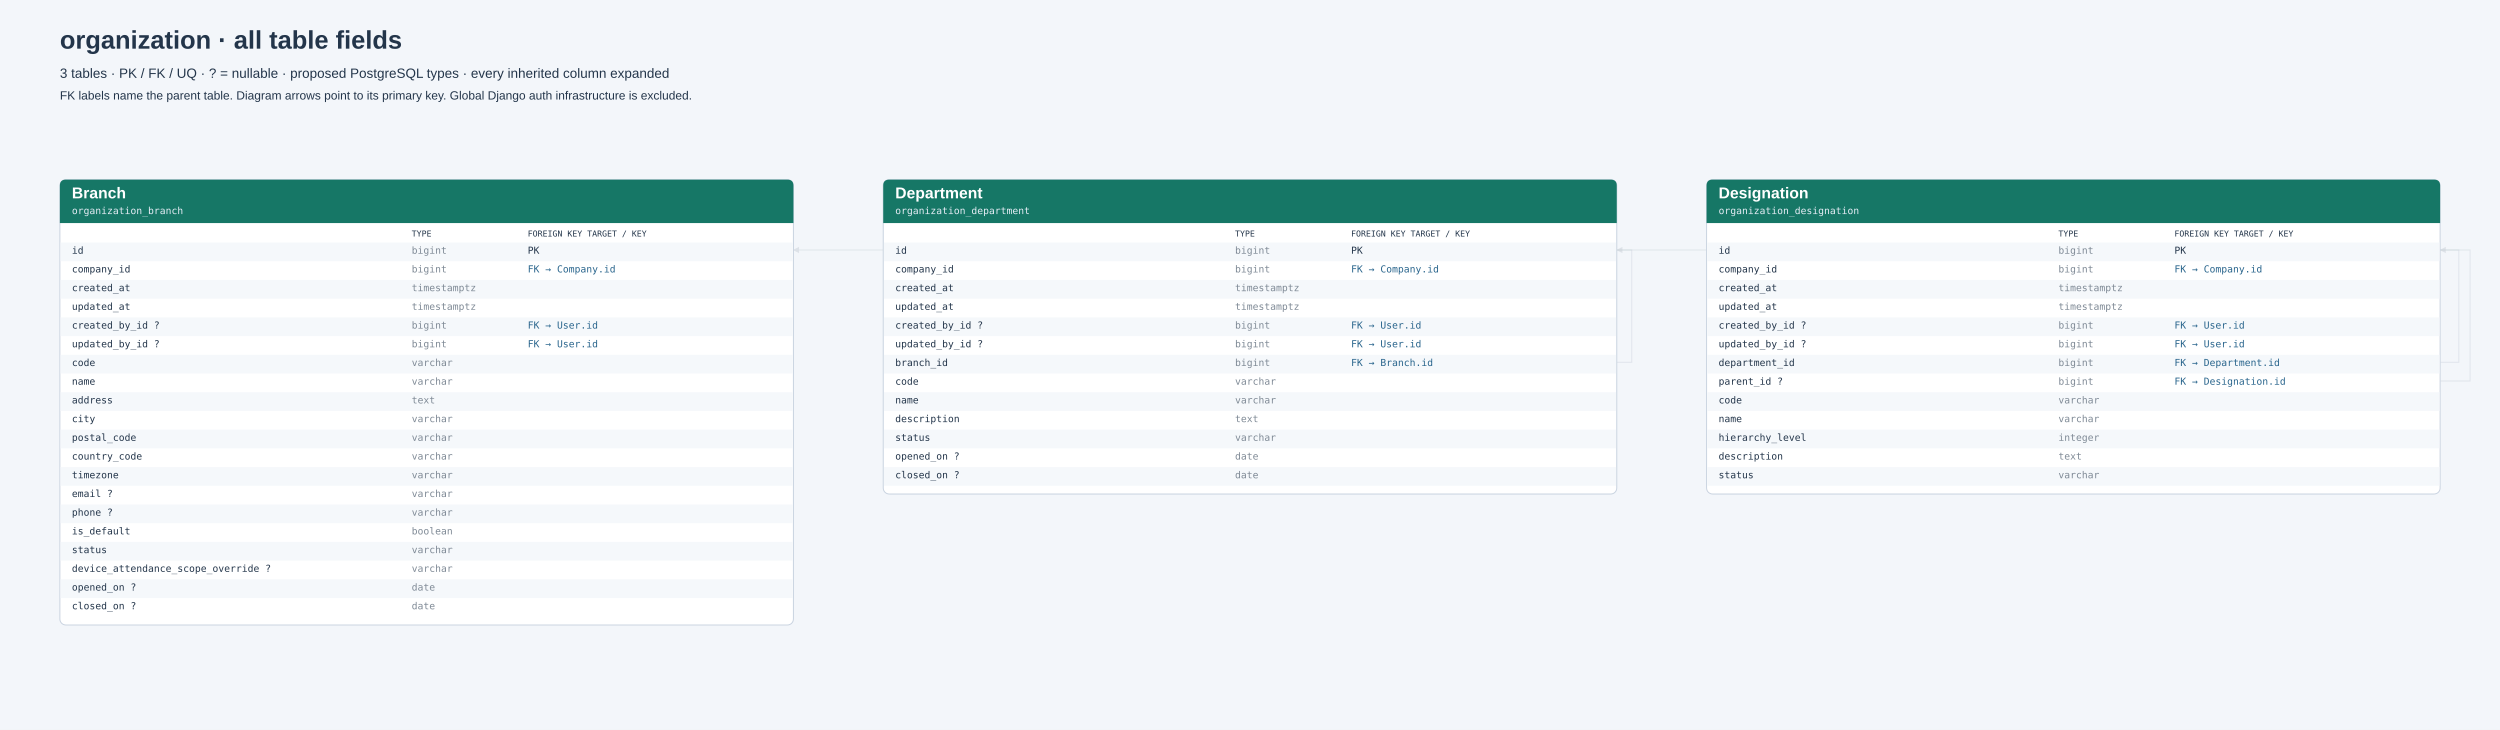
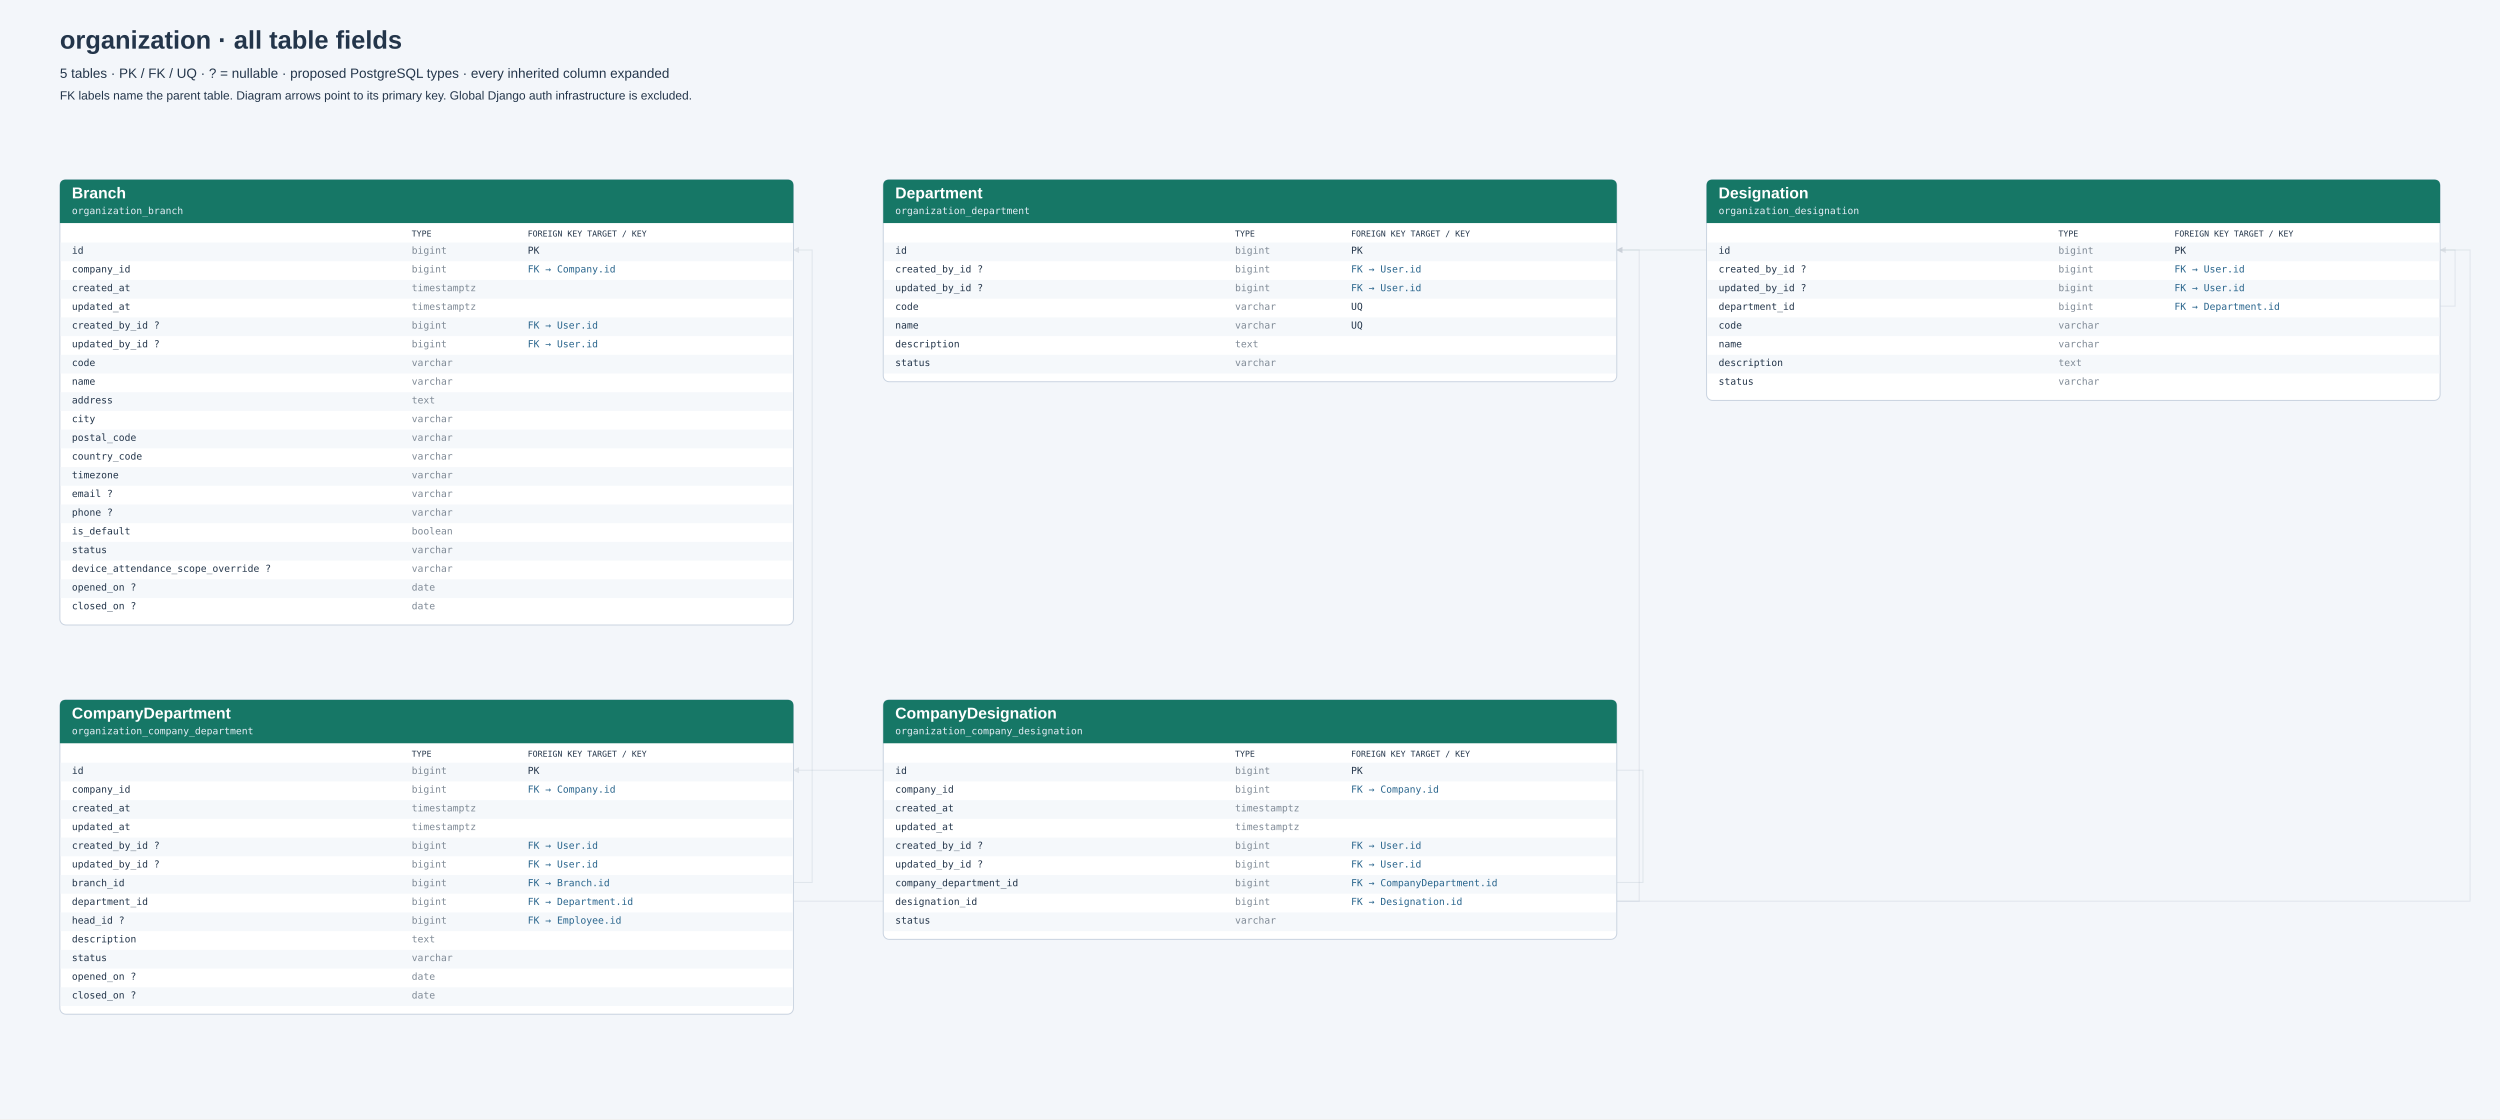
- <svg xmlns="http://www.w3.org/2000/svg" width="3340" height="975" viewBox="0 0 3340 975" role="img" aria-labelledby="diagram-title">
+ <svg xmlns="http://www.w3.org/2000/svg" width="3340" height="1495" viewBox="0 0 3340 1495" role="img" aria-labelledby="diagram-title">
  <defs>
    <marker id="arrow" viewBox="0 0 10 10" refX="9" refY="5" markerWidth="6" markerHeight="6" orient="auto-start-reverse">
      <path d="M0,0 L10,5 L0,10 z" fill="#7b8798" />
    </marker>
  </defs>
  <style>text{font-family:Consolas,monospace;fill:#23354a}.heading{font-family:Segoe UI,Arial,sans-serif}.edge{fill:none;stroke:#8b9aad;stroke-width:1.4;opacity:.18;marker-end:url(#arrow)}.edge.shared{opacity:.07}.edge.active{stroke:#db6c28;stroke-width:3;opacity:.9}.table .border{fill:white;stroke:#c8d2df;stroke-width:1.3}.table.selected .border{stroke:#dc712b;stroke-width:4}.table.dim{opacity:.22}.fieldtext{font-size:13px}.target{fill:#28648c}.nullable{fill:#7e8995}.table{cursor:pointer}</style>
  <rect width="100%" height="100%" fill="#f3f6fa" />
  <text x="80" y="65" class="heading" font-size="34" font-weight="700">organization · all table fields</text>
-   <text x="80" y="104" class="heading" font-size="18">3 tables · PK / FK / UQ · ? = nullable · proposed PostgreSQL types · every inherited column expanded</text>
+   <text x="80" y="104" class="heading" font-size="18">5 tables · PK / FK / UQ · ? = nullable · proposed PostgreSQL types · every inherited column expanded</text>
  <text x="80" y="133" class="heading" font-size="16">FK labels name the parent table. Diagram arrows point to its primary key. Global Django auth infrastructure is excluded.</text>
  <g id="relation-lines">
-     <path class="edge" data-from="Department" data-to="Branch" data-field="branch_id" d="M2160,484 H2180 V334 H1060" />
-     <path class="edge" data-from="Designation" data-to="Department" data-field="department_id" d="M3260,484 H3285 V334 H2160" />
-     <path class="edge" data-from="Designation" data-to="Designation" data-field="parent_id" d="M3260,509 H3300 V334 H3260" />
+     <path class="edge" data-from="Designation" data-to="Department" data-field="department_id" d="M3260,409 H3280 V334 H2160" />
+     <path class="edge" data-from="CompanyDepartment" data-to="Branch" data-field="branch_id" d="M1060,1179 H1085 V334 H1060" />
+     <path class="edge" data-from="CompanyDepartment" data-to="Department" data-field="department_id" d="M1060,1204 H2190 V334 H2160" />
+     <path class="edge" data-from="CompanyDesignation" data-to="CompanyDepartment" data-field="company_department_id" d="M2160,1179 H2195 V1029 H1060" />
+     <path class="edge" data-from="CompanyDesignation" data-to="Designation" data-field="designation_id" d="M2160,1204 H3300 V334 H3260" />
  </g>
  <g class="table" id="table-Branch" data-name="Branch" tabindex="0" aria-label="Branch table" transform="translate(80,240)">
    <rect class="border" rx="8" width="980" height="595" />
    <path d="M8 0 H972 Q980 0 980 8 V58 H0 V8 Q0 0 8 0" fill="#167766" />
    <text x="16" y="25" class="heading" style="fill:white" font-size="21" font-weight="600">Branch</text>
    <text x="16" y="46" style="fill:#e7edf6" font-size="13">organization_branch</text>
    <text x="470" y="76" font-size="11" fill="#7f8996">TYPE</text>
    <text x="625" y="76" font-size="11">FOREIGN KEY TARGET / KEY</text>
    <rect x="1" y="84" width="978" height="25" fill="#f5f8fb" />
    <g>
      <text class="fieldtext" x="16" y="99">id</text>
      <text class="fieldtext nullable" x="470" y="99">bigint</text>
      <text class="fieldtext" x="625" y="99">PK</text>
    </g>
    <g>
      <text class="fieldtext" x="16" y="124">company_id</text>
      <text class="fieldtext nullable" x="470" y="124">bigint</text>
      <a href="../ATTENDANCE_SCHEMA.html#table-Company">
        <text class="fieldtext target" x="625" y="124">FK → Company.id</text>
      </a>
    </g>
    <rect x="1" y="134" width="978" height="25" fill="#f5f8fb" />
    <g>
      <text class="fieldtext" x="16" y="149">created_at</text>
      <text class="fieldtext nullable" x="470" y="149">timestamptz</text>
      <text class="fieldtext" x="625" y="149" />
    </g>
    <g>
      <text class="fieldtext" x="16" y="174">updated_at</text>
      <text class="fieldtext nullable" x="470" y="174">timestamptz</text>
      <text class="fieldtext" x="625" y="174" />
    </g>
    <rect x="1" y="184" width="978" height="25" fill="#f5f8fb" />
    <g>
      <text class="fieldtext" x="16" y="199">created_by_id ?</text>
      <text class="fieldtext nullable" x="470" y="199">bigint</text>
      <a href="../ATTENDANCE_SCHEMA.html#table-User">
        <text class="fieldtext target" x="625" y="199">FK → User.id</text>
      </a>
    </g>
    <g>
      <text class="fieldtext" x="16" y="224">updated_by_id ?</text>
      <text class="fieldtext nullable" x="470" y="224">bigint</text>
      <a href="../ATTENDANCE_SCHEMA.html#table-User">
        <text class="fieldtext target" x="625" y="224">FK → User.id</text>
      </a>
    </g>
    <rect x="1" y="234" width="978" height="25" fill="#f5f8fb" />
    <g>
      <text class="fieldtext" x="16" y="249">code</text>
      <text class="fieldtext nullable" x="470" y="249">varchar</text>
      <text class="fieldtext" x="625" y="249" />
    </g>
    <g>
      <text class="fieldtext" x="16" y="274">name</text>
      <text class="fieldtext nullable" x="470" y="274">varchar</text>
      <text class="fieldtext" x="625" y="274" />
    </g>
    <rect x="1" y="284" width="978" height="25" fill="#f5f8fb" />
    <g>
      <text class="fieldtext" x="16" y="299">address</text>
      <text class="fieldtext nullable" x="470" y="299">text</text>
      <text class="fieldtext" x="625" y="299" />
    </g>
    <g>
      <text class="fieldtext" x="16" y="324">city</text>
      <text class="fieldtext nullable" x="470" y="324">varchar</text>
      <text class="fieldtext" x="625" y="324" />
    </g>
    <rect x="1" y="334" width="978" height="25" fill="#f5f8fb" />
    <g>
      <text class="fieldtext" x="16" y="349">postal_code</text>
      <text class="fieldtext nullable" x="470" y="349">varchar</text>
      <text class="fieldtext" x="625" y="349" />
    </g>
    <g>
      <text class="fieldtext" x="16" y="374">country_code</text>
      <text class="fieldtext nullable" x="470" y="374">varchar</text>
      <text class="fieldtext" x="625" y="374" />
    </g>
    <rect x="1" y="384" width="978" height="25" fill="#f5f8fb" />
    <g>
      <text class="fieldtext" x="16" y="399">timezone</text>
      <text class="fieldtext nullable" x="470" y="399">varchar</text>
      <text class="fieldtext" x="625" y="399" />
    </g>
    <g>
      <text class="fieldtext" x="16" y="424">email ?</text>
      <text class="fieldtext nullable" x="470" y="424">varchar</text>
      <text class="fieldtext" x="625" y="424" />
    </g>
    <rect x="1" y="434" width="978" height="25" fill="#f5f8fb" />
    <g>
      <text class="fieldtext" x="16" y="449">phone ?</text>
      <text class="fieldtext nullable" x="470" y="449">varchar</text>
      <text class="fieldtext" x="625" y="449" />
    </g>
    <g>
      <text class="fieldtext" x="16" y="474">is_default</text>
      <text class="fieldtext nullable" x="470" y="474">boolean</text>
      <text class="fieldtext" x="625" y="474" />
    </g>
    <rect x="1" y="484" width="978" height="25" fill="#f5f8fb" />
    <g>
      <text class="fieldtext" x="16" y="499">status</text>
      <text class="fieldtext nullable" x="470" y="499">varchar</text>
      <text class="fieldtext" x="625" y="499" />
    </g>
    <g>
      <text class="fieldtext" x="16" y="524">device_attendance_scope_override ?</text>
      <text class="fieldtext nullable" x="470" y="524">varchar</text>
      <text class="fieldtext" x="625" y="524" />
    </g>
    <rect x="1" y="534" width="978" height="25" fill="#f5f8fb" />
    <g>
      <text class="fieldtext" x="16" y="549">opened_on ?</text>
      <text class="fieldtext nullable" x="470" y="549">date</text>
      <text class="fieldtext" x="625" y="549" />
    </g>
    <g>
      <text class="fieldtext" x="16" y="574">closed_on ?</text>
      <text class="fieldtext nullable" x="470" y="574">date</text>
      <text class="fieldtext" x="625" y="574" />
    </g>
  </g>
  <g class="table" id="table-Department" data-name="Department" tabindex="0" aria-label="Department table" transform="translate(1180,240)">
-     <rect class="border" rx="8" width="980" height="420" />
+     <rect class="border" rx="8" width="980" height="270" />
    <path d="M8 0 H972 Q980 0 980 8 V58 H0 V8 Q0 0 8 0" fill="#167766" />
    <text x="16" y="25" class="heading" style="fill:white" font-size="21" font-weight="600">Department</text>
    <text x="16" y="46" style="fill:#e7edf6" font-size="13">organization_department</text>
    <text x="470" y="76" font-size="11" fill="#7f8996">TYPE</text>
    <text x="625" y="76" font-size="11">FOREIGN KEY TARGET / KEY</text>
    <rect x="1" y="84" width="978" height="25" fill="#f5f8fb" />
    <g>
      <text class="fieldtext" x="16" y="99">id</text>
      <text class="fieldtext nullable" x="470" y="99">bigint</text>
      <text class="fieldtext" x="625" y="99">PK</text>
    </g>
    <g>
-       <text class="fieldtext" x="16" y="124">company_id</text>
+       <text class="fieldtext" x="16" y="124">created_by_id ?</text>
      <text class="fieldtext nullable" x="470" y="124">bigint</text>
-       <a href="../ATTENDANCE_SCHEMA.html#table-Company">
-         <text class="fieldtext target" x="625" y="124">FK → Company.id</text>
+       <a href="../ATTENDANCE_SCHEMA.html#table-User">
+         <text class="fieldtext target" x="625" y="124">FK → User.id</text>
      </a>
    </g>
    <rect x="1" y="134" width="978" height="25" fill="#f5f8fb" />
    <g>
-       <text class="fieldtext" x="16" y="149">created_at</text>
-       <text class="fieldtext nullable" x="470" y="149">timestamptz</text>
-       <text class="fieldtext" x="625" y="149" />
-     </g>
-     <g>
-       <text class="fieldtext" x="16" y="174">updated_at</text>
-       <text class="fieldtext nullable" x="470" y="174">timestamptz</text>
-       <text class="fieldtext" x="625" y="174" />
+       <text class="fieldtext" x="16" y="149">updated_by_id ?</text>
+       <text class="fieldtext nullable" x="470" y="149">bigint</text>
+       <a href="../ATTENDANCE_SCHEMA.html#table-User">
+         <text class="fieldtext target" x="625" y="149">FK → User.id</text>
+       </a>
+     </g>
+     <g>
+       <text class="fieldtext" x="16" y="174">code</text>
+       <text class="fieldtext nullable" x="470" y="174">varchar</text>
+       <text class="fieldtext" x="625" y="174">UQ</text>
    </g>
    <rect x="1" y="184" width="978" height="25" fill="#f5f8fb" />
    <g>
-       <text class="fieldtext" x="16" y="199">created_by_id ?</text>
-       <text class="fieldtext nullable" x="470" y="199">bigint</text>
-       <a href="../ATTENDANCE_SCHEMA.html#table-User">
-         <text class="fieldtext target" x="625" y="199">FK → User.id</text>
-       </a>
-     </g>
-     <g>
-       <text class="fieldtext" x="16" y="224">updated_by_id ?</text>
-       <text class="fieldtext nullable" x="470" y="224">bigint</text>
-       <a href="../ATTENDANCE_SCHEMA.html#table-User">
-         <text class="fieldtext target" x="625" y="224">FK → User.id</text>
-       </a>
+       <text class="fieldtext" x="16" y="199">name</text>
+       <text class="fieldtext nullable" x="470" y="199">varchar</text>
+       <text class="fieldtext" x="625" y="199">UQ</text>
+     </g>
+     <g>
+       <text class="fieldtext" x="16" y="224">description</text>
+       <text class="fieldtext nullable" x="470" y="224">text</text>
+       <text class="fieldtext" x="625" y="224" />
    </g>
    <rect x="1" y="234" width="978" height="25" fill="#f5f8fb" />
    <g>
-       <text class="fieldtext" x="16" y="249">branch_id</text>
-       <text class="fieldtext nullable" x="470" y="249">bigint</text>
-       <a href="#table-Branch">
-         <text class="fieldtext target" x="625" y="249">FK → Branch.id</text>
-       </a>
-     </g>
-     <g>
-       <text class="fieldtext" x="16" y="274">code</text>
-       <text class="fieldtext nullable" x="470" y="274">varchar</text>
-       <text class="fieldtext" x="625" y="274" />
-     </g>
-     <rect x="1" y="284" width="978" height="25" fill="#f5f8fb" />
-     <g>
-       <text class="fieldtext" x="16" y="299">name</text>
-       <text class="fieldtext nullable" x="470" y="299">varchar</text>
-       <text class="fieldtext" x="625" y="299" />
-     </g>
-     <g>
-       <text class="fieldtext" x="16" y="324">description</text>
-       <text class="fieldtext nullable" x="470" y="324">text</text>
-       <text class="fieldtext" x="625" y="324" />
-     </g>
-     <rect x="1" y="334" width="978" height="25" fill="#f5f8fb" />
-     <g>
-       <text class="fieldtext" x="16" y="349">status</text>
-       <text class="fieldtext nullable" x="470" y="349">varchar</text>
-       <text class="fieldtext" x="625" y="349" />
-     </g>
-     <g>
-       <text class="fieldtext" x="16" y="374">opened_on ?</text>
-       <text class="fieldtext nullable" x="470" y="374">date</text>
-       <text class="fieldtext" x="625" y="374" />
-     </g>
-     <rect x="1" y="384" width="978" height="25" fill="#f5f8fb" />
-     <g>
-       <text class="fieldtext" x="16" y="399">closed_on ?</text>
-       <text class="fieldtext nullable" x="470" y="399">date</text>
-       <text class="fieldtext" x="625" y="399" />
+       <text class="fieldtext" x="16" y="249">status</text>
+       <text class="fieldtext nullable" x="470" y="249">varchar</text>
+       <text class="fieldtext" x="625" y="249" />
    </g>
  </g>
  <g class="table" id="table-Designation" data-name="Designation" tabindex="0" aria-label="Designation table" transform="translate(2280,240)">
-     <rect class="border" rx="8" width="980" height="420" />
+     <rect class="border" rx="8" width="980" height="295" />
    <path d="M8 0 H972 Q980 0 980 8 V58 H0 V8 Q0 0 8 0" fill="#167766" />
    <text x="16" y="25" class="heading" style="fill:white" font-size="21" font-weight="600">Designation</text>
    <text x="16" y="46" style="fill:#e7edf6" font-size="13">organization_designation</text>
    <text x="470" y="76" font-size="11" fill="#7f8996">TYPE</text>
    <text x="625" y="76" font-size="11">FOREIGN KEY TARGET / KEY</text>
    <rect x="1" y="84" width="978" height="25" fill="#f5f8fb" />
    <g>
      <text class="fieldtext" x="16" y="99">id</text>
      <text class="fieldtext nullable" x="470" y="99">bigint</text>
      <text class="fieldtext" x="625" y="99">PK</text>
    </g>
    <g>
+       <text class="fieldtext" x="16" y="124">created_by_id ?</text>
+       <text class="fieldtext nullable" x="470" y="124">bigint</text>
+       <a href="../ATTENDANCE_SCHEMA.html#table-User">
+         <text class="fieldtext target" x="625" y="124">FK → User.id</text>
+       </a>
+     </g>
+     <rect x="1" y="134" width="978" height="25" fill="#f5f8fb" />
+     <g>
+       <text class="fieldtext" x="16" y="149">updated_by_id ?</text>
+       <text class="fieldtext nullable" x="470" y="149">bigint</text>
+       <a href="../ATTENDANCE_SCHEMA.html#table-User">
+         <text class="fieldtext target" x="625" y="149">FK → User.id</text>
+       </a>
+     </g>
+     <g>
+       <text class="fieldtext" x="16" y="174">department_id</text>
+       <text class="fieldtext nullable" x="470" y="174">bigint</text>
+       <a href="#table-Department">
+         <text class="fieldtext target" x="625" y="174">FK → Department.id</text>
+       </a>
+     </g>
+     <rect x="1" y="184" width="978" height="25" fill="#f5f8fb" />
+     <g>
+       <text class="fieldtext" x="16" y="199">code</text>
+       <text class="fieldtext nullable" x="470" y="199">varchar</text>
+       <text class="fieldtext" x="625" y="199" />
+     </g>
+     <g>
+       <text class="fieldtext" x="16" y="224">name</text>
+       <text class="fieldtext nullable" x="470" y="224">varchar</text>
+       <text class="fieldtext" x="625" y="224" />
+     </g>
+     <rect x="1" y="234" width="978" height="25" fill="#f5f8fb" />
+     <g>
+       <text class="fieldtext" x="16" y="249">description</text>
+       <text class="fieldtext nullable" x="470" y="249">text</text>
+       <text class="fieldtext" x="625" y="249" />
+     </g>
+     <g>
+       <text class="fieldtext" x="16" y="274">status</text>
+       <text class="fieldtext nullable" x="470" y="274">varchar</text>
+       <text class="fieldtext" x="625" y="274" />
+     </g>
+   </g>
+   <g class="table" id="table-CompanyDepartment" data-name="CompanyDepartment" tabindex="0" aria-label="CompanyDepartment table" transform="translate(80,935)">
+     <rect class="border" rx="8" width="980" height="420" />
+     <path d="M8 0 H972 Q980 0 980 8 V58 H0 V8 Q0 0 8 0" fill="#167766" />
+     <text x="16" y="25" class="heading" style="fill:white" font-size="21" font-weight="600">CompanyDepartment</text>
+     <text x="16" y="46" style="fill:#e7edf6" font-size="13">organization_company_department</text>
+     <text x="470" y="76" font-size="11" fill="#7f8996">TYPE</text>
+     <text x="625" y="76" font-size="11">FOREIGN KEY TARGET / KEY</text>
+     <rect x="1" y="84" width="978" height="25" fill="#f5f8fb" />
+     <g>
+       <text class="fieldtext" x="16" y="99">id</text>
+       <text class="fieldtext nullable" x="470" y="99">bigint</text>
+       <text class="fieldtext" x="625" y="99">PK</text>
+     </g>
+     <g>
      <text class="fieldtext" x="16" y="124">company_id</text>
      <text class="fieldtext nullable" x="470" y="124">bigint</text>
      <a href="../ATTENDANCE_SCHEMA.html#table-Company">
        <text class="fieldtext target" x="625" y="124">FK → Company.id</text>
      </a>
    </g>
    <rect x="1" y="134" width="978" height="25" fill="#f5f8fb" />
    <g>
      <text class="fieldtext" x="16" y="149">created_at</text>
      <text class="fieldtext nullable" x="470" y="149">timestamptz</text>
      <text class="fieldtext" x="625" y="149" />
    </g>
    <g>
      <text class="fieldtext" x="16" y="174">updated_at</text>
      <text class="fieldtext nullable" x="470" y="174">timestamptz</text>
      <text class="fieldtext" x="625" y="174" />
    </g>
    <rect x="1" y="184" width="978" height="25" fill="#f5f8fb" />
    <g>
      <text class="fieldtext" x="16" y="199">created_by_id ?</text>
      <text class="fieldtext nullable" x="470" y="199">bigint</text>
      <a href="../ATTENDANCE_SCHEMA.html#table-User">
        <text class="fieldtext target" x="625" y="199">FK → User.id</text>
      </a>
    </g>
    <g>
      <text class="fieldtext" x="16" y="224">updated_by_id ?</text>
      <text class="fieldtext nullable" x="470" y="224">bigint</text>
      <a href="../ATTENDANCE_SCHEMA.html#table-User">
        <text class="fieldtext target" x="625" y="224">FK → User.id</text>
      </a>
    </g>
    <rect x="1" y="234" width="978" height="25" fill="#f5f8fb" />
    <g>
-       <text class="fieldtext" x="16" y="249">department_id</text>
+       <text class="fieldtext" x="16" y="249">branch_id</text>
      <text class="fieldtext nullable" x="470" y="249">bigint</text>
+       <a href="#table-Branch">
+         <text class="fieldtext target" x="625" y="249">FK → Branch.id</text>
+       </a>
+     </g>
+     <g>
+       <text class="fieldtext" x="16" y="274">department_id</text>
+       <text class="fieldtext nullable" x="470" y="274">bigint</text>
      <a href="#table-Department">
-         <text class="fieldtext target" x="625" y="249">FK → Department.id</text>
-       </a>
-     </g>
-     <g>
-       <text class="fieldtext" x="16" y="274">parent_id ?</text>
+         <text class="fieldtext target" x="625" y="274">FK → Department.id</text>
+       </a>
+     </g>
+     <rect x="1" y="284" width="978" height="25" fill="#f5f8fb" />
+     <g>
+       <text class="fieldtext" x="16" y="299">head_id ?</text>
+       <text class="fieldtext nullable" x="470" y="299">bigint</text>
+       <a href="../ATTENDANCE_SCHEMA.html#table-Employee">
+         <text class="fieldtext target" x="625" y="299">FK → Employee.id</text>
+       </a>
+     </g>
+     <g>
+       <text class="fieldtext" x="16" y="324">description</text>
+       <text class="fieldtext nullable" x="470" y="324">text</text>
+       <text class="fieldtext" x="625" y="324" />
+     </g>
+     <rect x="1" y="334" width="978" height="25" fill="#f5f8fb" />
+     <g>
+       <text class="fieldtext" x="16" y="349">status</text>
+       <text class="fieldtext nullable" x="470" y="349">varchar</text>
+       <text class="fieldtext" x="625" y="349" />
+     </g>
+     <g>
+       <text class="fieldtext" x="16" y="374">opened_on ?</text>
+       <text class="fieldtext nullable" x="470" y="374">date</text>
+       <text class="fieldtext" x="625" y="374" />
+     </g>
+     <rect x="1" y="384" width="978" height="25" fill="#f5f8fb" />
+     <g>
+       <text class="fieldtext" x="16" y="399">closed_on ?</text>
+       <text class="fieldtext nullable" x="470" y="399">date</text>
+       <text class="fieldtext" x="625" y="399" />
+     </g>
+   </g>
+   <g class="table" id="table-CompanyDesignation" data-name="CompanyDesignation" tabindex="0" aria-label="CompanyDesignation table" transform="translate(1180,935)">
+     <rect class="border" rx="8" width="980" height="320" />
+     <path d="M8 0 H972 Q980 0 980 8 V58 H0 V8 Q0 0 8 0" fill="#167766" />
+     <text x="16" y="25" class="heading" style="fill:white" font-size="21" font-weight="600">CompanyDesignation</text>
+     <text x="16" y="46" style="fill:#e7edf6" font-size="13">organization_company_designation</text>
+     <text x="470" y="76" font-size="11" fill="#7f8996">TYPE</text>
+     <text x="625" y="76" font-size="11">FOREIGN KEY TARGET / KEY</text>
+     <rect x="1" y="84" width="978" height="25" fill="#f5f8fb" />
+     <g>
+       <text class="fieldtext" x="16" y="99">id</text>
+       <text class="fieldtext nullable" x="470" y="99">bigint</text>
+       <text class="fieldtext" x="625" y="99">PK</text>
+     </g>
+     <g>
+       <text class="fieldtext" x="16" y="124">company_id</text>
+       <text class="fieldtext nullable" x="470" y="124">bigint</text>
+       <a href="../ATTENDANCE_SCHEMA.html#table-Company">
+         <text class="fieldtext target" x="625" y="124">FK → Company.id</text>
+       </a>
+     </g>
+     <rect x="1" y="134" width="978" height="25" fill="#f5f8fb" />
+     <g>
+       <text class="fieldtext" x="16" y="149">created_at</text>
+       <text class="fieldtext nullable" x="470" y="149">timestamptz</text>
+       <text class="fieldtext" x="625" y="149" />
+     </g>
+     <g>
+       <text class="fieldtext" x="16" y="174">updated_at</text>
+       <text class="fieldtext nullable" x="470" y="174">timestamptz</text>
+       <text class="fieldtext" x="625" y="174" />
+     </g>
+     <rect x="1" y="184" width="978" height="25" fill="#f5f8fb" />
+     <g>
+       <text class="fieldtext" x="16" y="199">created_by_id ?</text>
+       <text class="fieldtext nullable" x="470" y="199">bigint</text>
+       <a href="../ATTENDANCE_SCHEMA.html#table-User">
+         <text class="fieldtext target" x="625" y="199">FK → User.id</text>
+       </a>
+     </g>
+     <g>
+       <text class="fieldtext" x="16" y="224">updated_by_id ?</text>
+       <text class="fieldtext nullable" x="470" y="224">bigint</text>
+       <a href="../ATTENDANCE_SCHEMA.html#table-User">
+         <text class="fieldtext target" x="625" y="224">FK → User.id</text>
+       </a>
+     </g>
+     <rect x="1" y="234" width="978" height="25" fill="#f5f8fb" />
+     <g>
+       <text class="fieldtext" x="16" y="249">company_department_id</text>
+       <text class="fieldtext nullable" x="470" y="249">bigint</text>
+       <a href="#table-CompanyDepartment">
+         <text class="fieldtext target" x="625" y="249">FK → CompanyDepartment.id</text>
+       </a>
+     </g>
+     <g>
+       <text class="fieldtext" x="16" y="274">designation_id</text>
      <text class="fieldtext nullable" x="470" y="274">bigint</text>
      <a href="#table-Designation">
        <text class="fieldtext target" x="625" y="274">FK → Designation.id</text>
      </a>
    </g>
    <rect x="1" y="284" width="978" height="25" fill="#f5f8fb" />
    <g>
-       <text class="fieldtext" x="16" y="299">code</text>
+       <text class="fieldtext" x="16" y="299">status</text>
      <text class="fieldtext nullable" x="470" y="299">varchar</text>
      <text class="fieldtext" x="625" y="299" />
    </g>
-     <g>
-       <text class="fieldtext" x="16" y="324">name</text>
-       <text class="fieldtext nullable" x="470" y="324">varchar</text>
-       <text class="fieldtext" x="625" y="324" />
-     </g>
-     <rect x="1" y="334" width="978" height="25" fill="#f5f8fb" />
-     <g>
-       <text class="fieldtext" x="16" y="349">hierarchy_level</text>
-       <text class="fieldtext nullable" x="470" y="349">integer</text>
-       <text class="fieldtext" x="625" y="349" />
-     </g>
-     <g>
-       <text class="fieldtext" x="16" y="374">description</text>
-       <text class="fieldtext nullable" x="470" y="374">text</text>
-       <text class="fieldtext" x="625" y="374" />
-     </g>
-     <rect x="1" y="384" width="978" height="25" fill="#f5f8fb" />
-     <g>
-       <text class="fieldtext" x="16" y="399">status</text>
-       <text class="fieldtext nullable" x="470" y="399">varchar</text>
-       <text class="fieldtext" x="625" y="399" />
-     </g>
  </g>
</svg>
